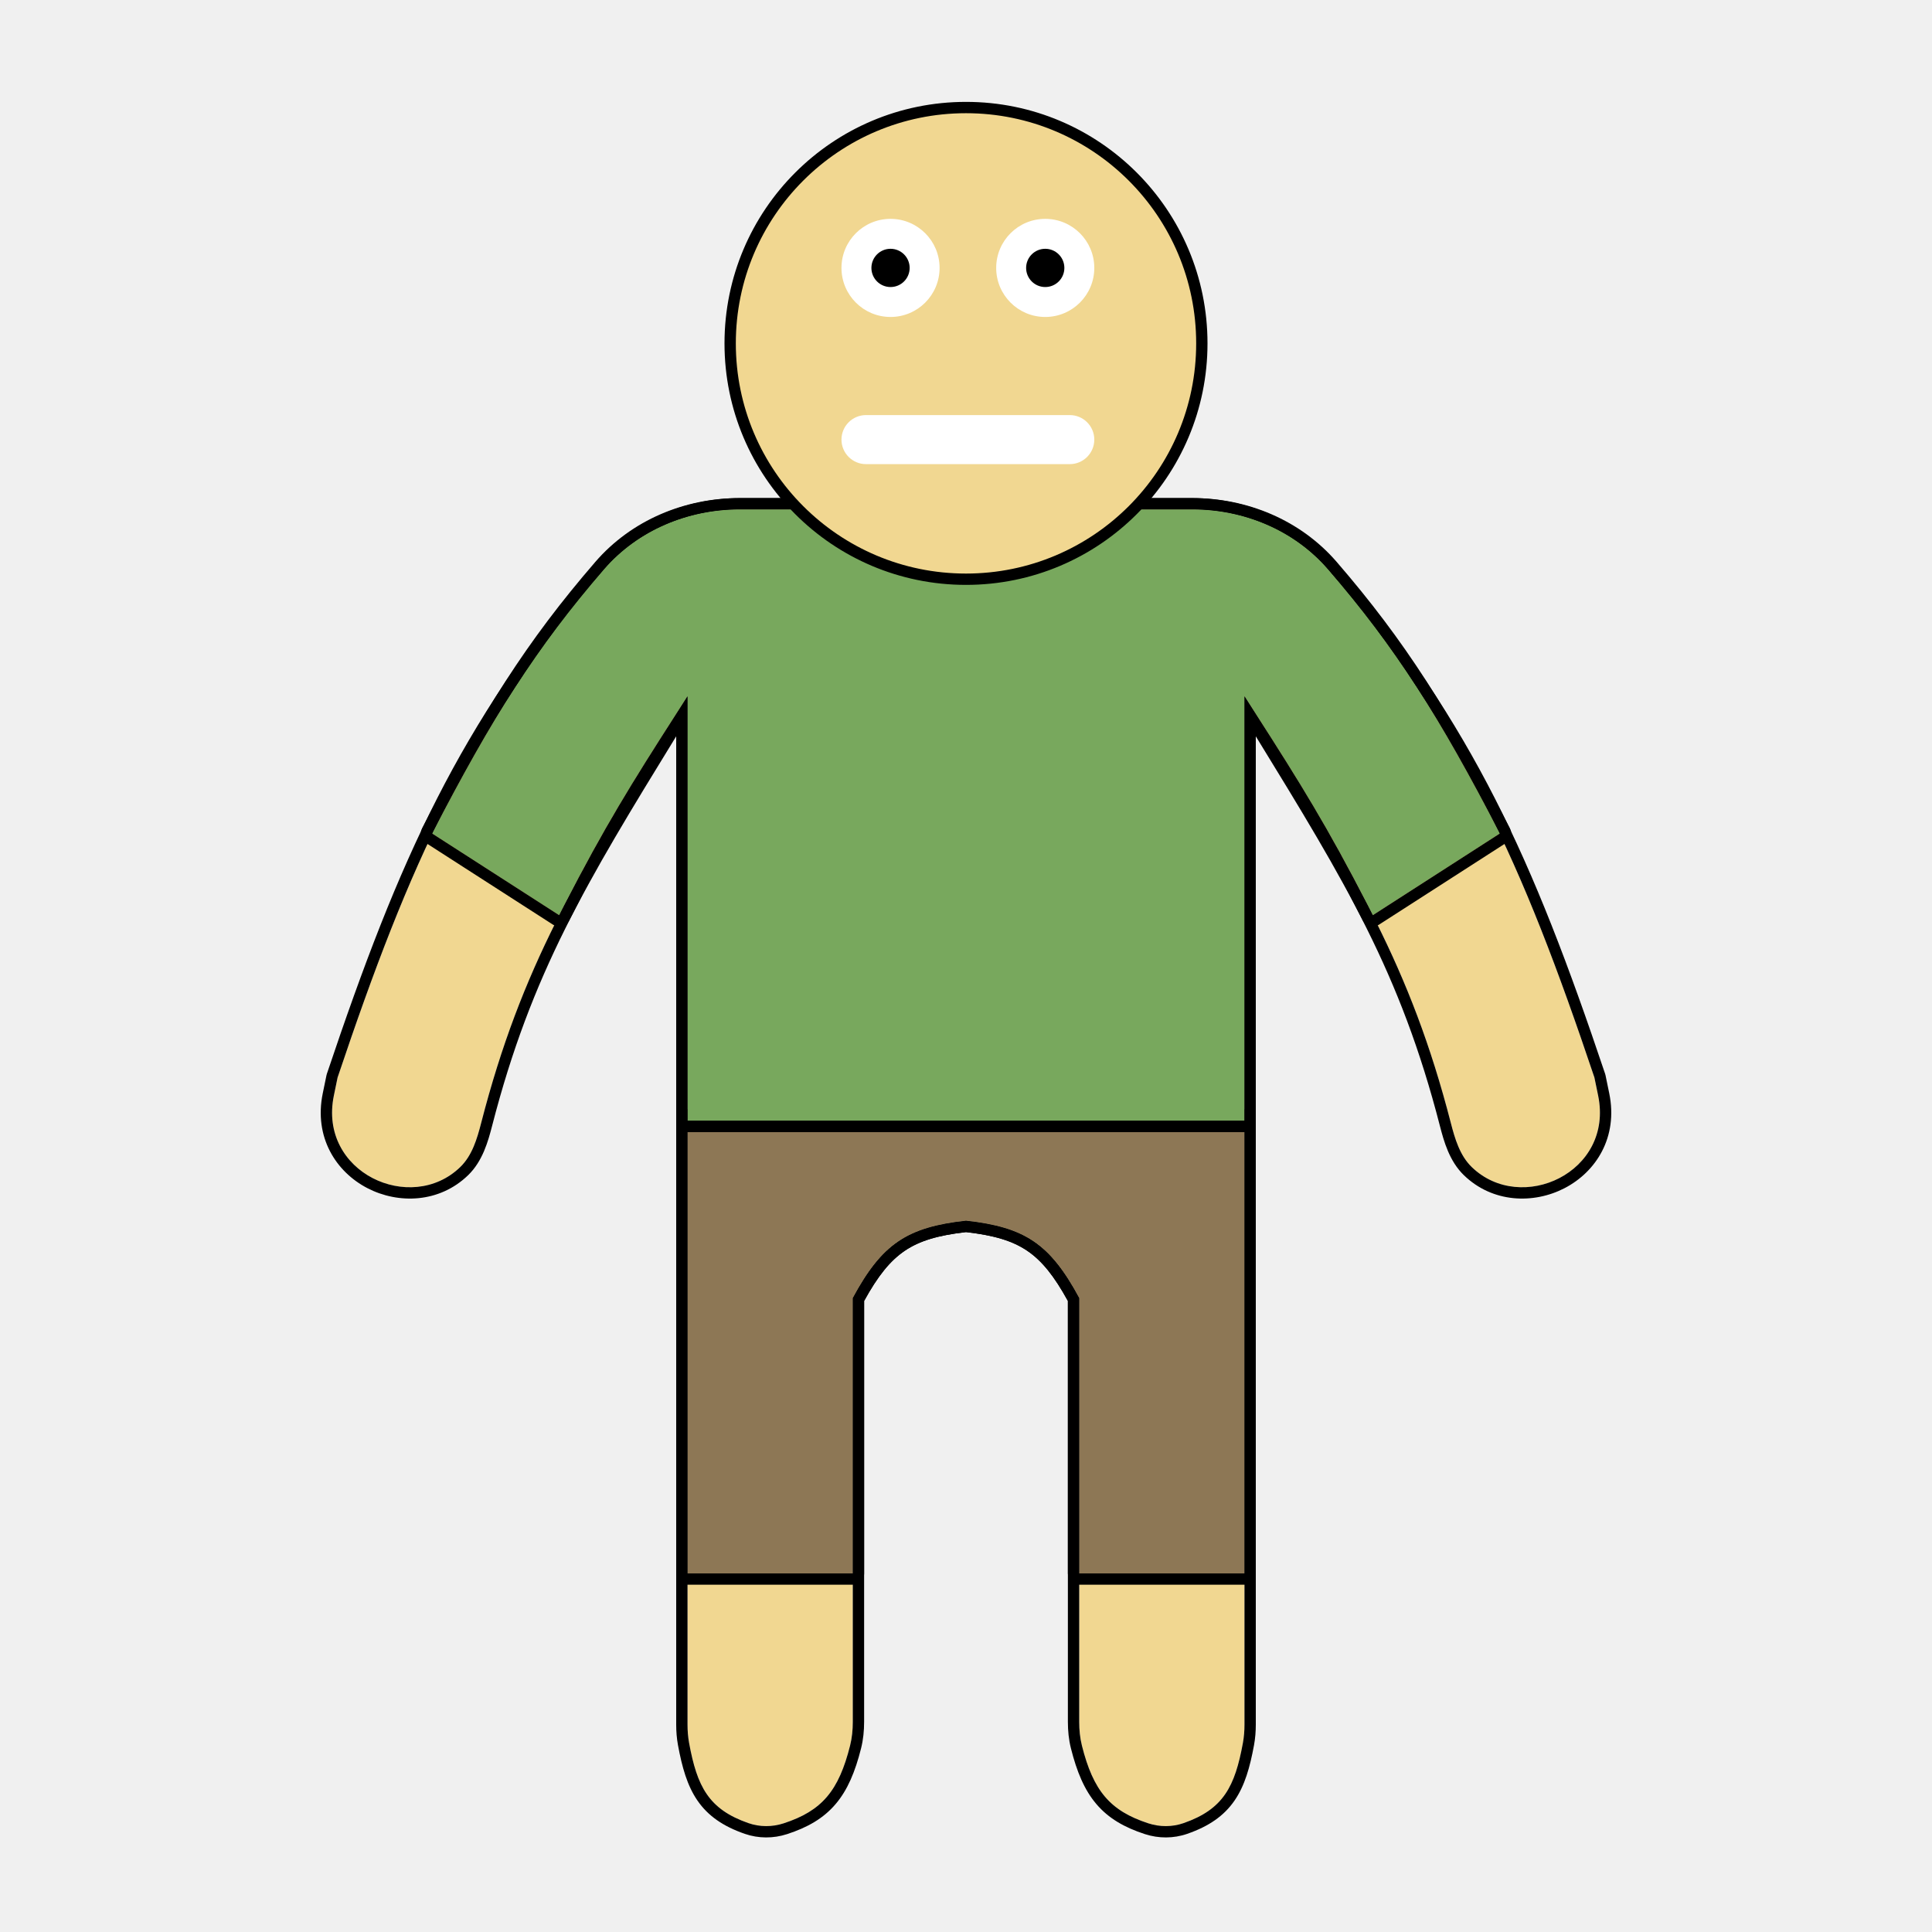
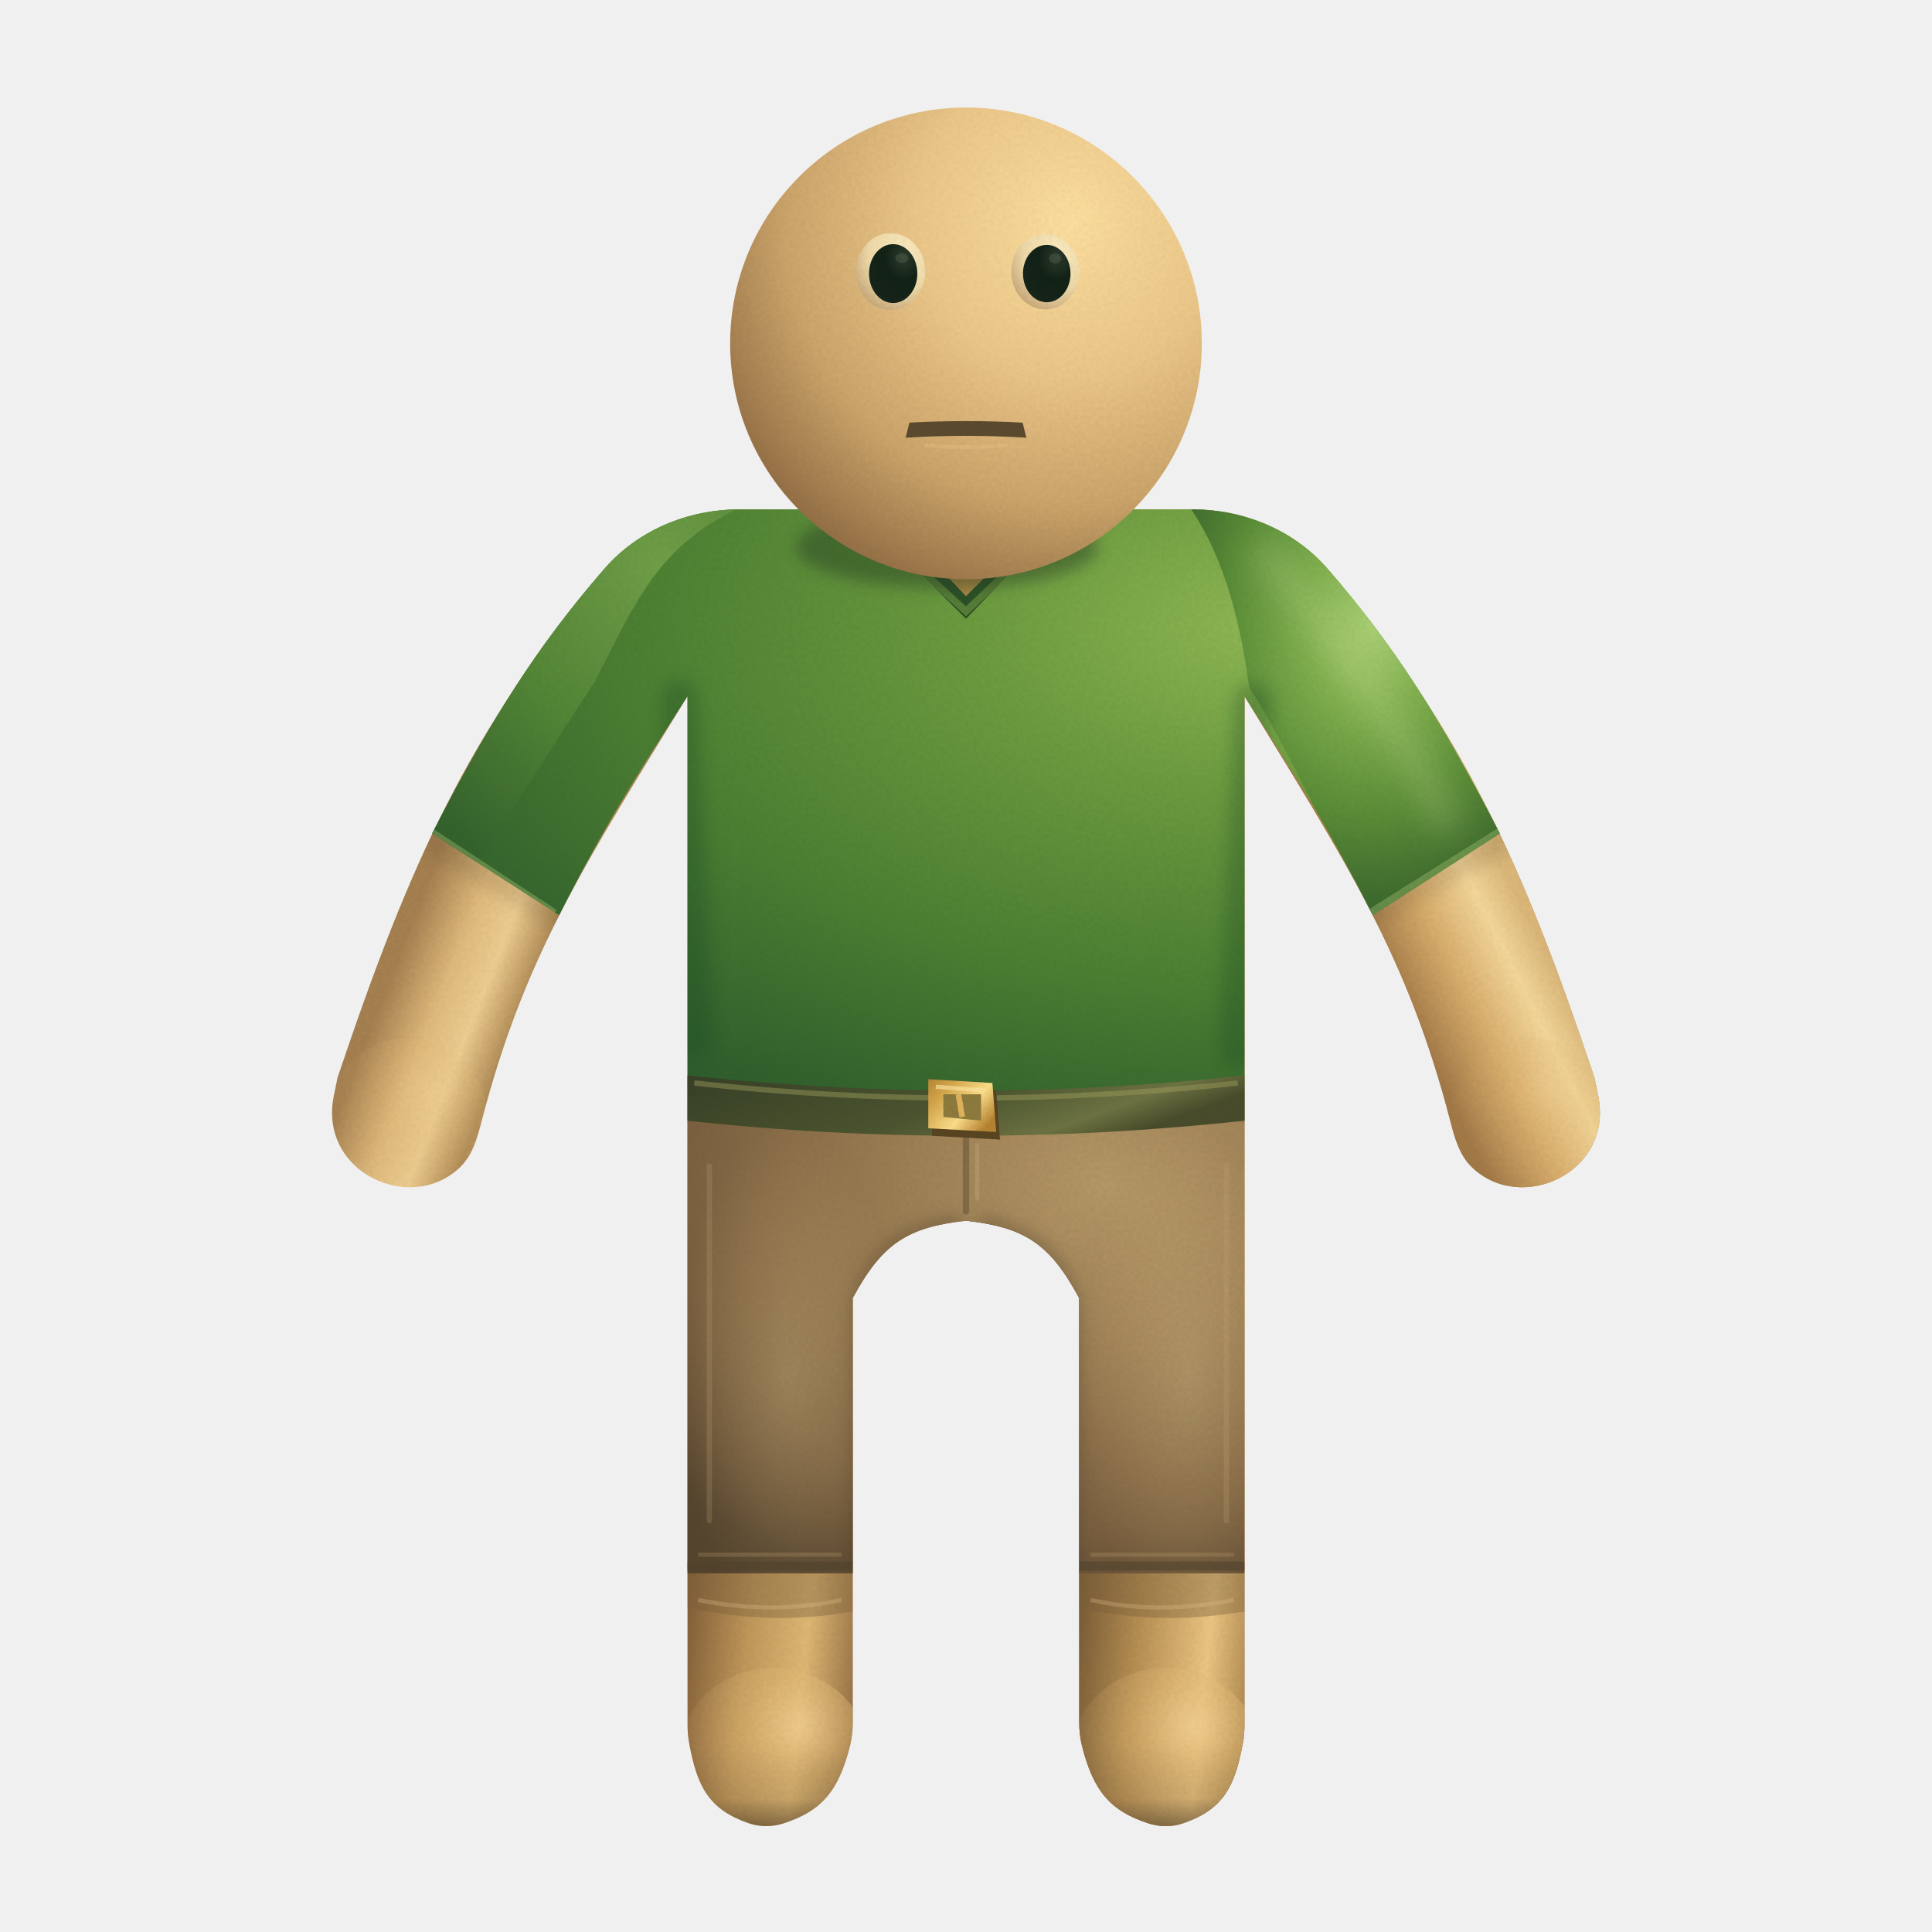
- <svg xmlns="http://www.w3.org/2000/svg" width="512" height="512" viewBox="0 0 512 512" fill="none">
-   <path d="M256 323.5C240.434 325.233 233.781 329.583 226 344V456.325C226 458.436 225.797 460.549 225.283 462.597C222.276 474.567 217.856 479.893 207.651 483.21C204.636 484.189 201.358 484.193 198.364 483.154C187.762 479.476 184.734 473.419 182.621 461.924C182.325 460.316 182.2 458.678 182.2 457.043V297H329.8V457.043C329.8 458.678 329.675 460.316 329.379 461.924C327.266 473.419 324.238 479.476 313.636 483.154C310.642 484.193 307.364 484.189 304.349 483.21C294.144 479.893 289.724 474.567 286.717 462.597C286.203 460.549 286 458.436 286 456.325V344C278.219 329.583 271.566 325.233 256 323.5Z" fill="#F1D791" />
-   <path fill-rule="evenodd" clip-rule="evenodd" d="M182.621 461.924C182.325 460.316 182.2 458.678 182.2 457.043V297H329.8V457.043C329.8 458.678 329.675 460.316 329.379 461.924C327.266 473.419 324.238 479.476 313.636 483.154C310.642 484.193 307.364 484.189 304.349 483.21C294.144 479.893 289.724 474.567 286.717 462.597C286.203 460.549 286 458.436 286 456.325V344C278.219 329.583 271.566 325.233 256 323.5C240.434 325.233 233.781 329.583 226 344V456.325C226 458.436 225.797 460.549 225.283 462.597C222.276 474.567 217.856 479.893 207.651 483.21C204.636 484.189 201.358 484.193 198.364 483.154C187.762 479.476 184.734 473.419 182.621 461.924ZM229 344.764V456.325C229 458.623 228.78 460.99 228.193 463.328C226.639 469.511 224.637 474.345 221.452 478.091C218.226 481.886 214.021 484.294 208.578 486.063C204.965 487.237 201.015 487.25 197.38 485.988C191.647 483.999 187.637 481.24 184.837 477.17C182.115 473.213 180.743 468.298 179.67 462.466C179.337 460.652 179.2 458.83 179.2 457.043V297C179.2 295.343 180.543 294 182.2 294H329.8C331.457 294 332.8 295.343 332.8 297V457.043C332.8 458.83 332.663 460.652 332.33 462.466C331.257 468.298 329.885 473.213 327.163 477.17C324.363 481.24 320.353 483.999 314.62 485.988C310.985 487.25 307.035 487.237 303.422 486.063C297.979 484.294 293.774 481.886 290.548 478.091C287.363 474.345 285.361 469.511 283.807 463.328C283.22 460.99 283 458.623 283 456.325V344.764C279.35 338.121 276.106 334.101 272.236 331.477C268.303 328.81 263.403 327.369 256 326.519C248.597 327.369 243.697 328.81 239.764 331.477C235.894 334.101 232.65 338.121 229 344.764Z" fill="black" />
-   <path d="M256 323.5C240.434 325.233 233.781 329.583 226 344V416.969H182.2V297H329.8V416.969H286V344C278.219 329.583 271.566 325.233 256 323.5Z" fill="#8D7755" />
-   <path fill-rule="evenodd" clip-rule="evenodd" d="M182.2 416.969H226V344C233.781 329.583 240.434 325.233 256 323.5C271.566 325.233 278.219 329.583 286 344V416.969H329.8V297H182.2V416.969ZM283 344.764V416.969C283 418.626 284.343 419.969 286 419.969H329.8C331.457 419.969 332.8 418.626 332.8 416.969V297C332.8 295.343 331.457 294 329.8 294H182.2C180.543 294 179.2 295.343 179.2 297V416.969C179.2 418.626 180.543 419.969 182.2 419.969H226C227.657 419.969 229 418.626 229 416.969V344.764C232.65 338.121 235.894 334.101 239.764 331.477C243.697 328.81 248.597 327.369 256 326.519C263.403 327.369 268.303 328.81 272.236 331.477C276.106 334.101 279.35 338.121 283 344.764Z" fill="black" />
-   <path d="M89.463 285.549C108.84 227.843 124.176 194.365 159.329 151.904C168.388 140.962 182.046 135 196.251 135L315.749 135C329.954 135 343.612 140.962 352.671 151.904C387.824 194.365 403.16 227.843 422.537 285.549L423.524 290.336C427.726 310.725 403.104 321.952 390.031 309.285C386.874 306.226 385.574 301.815 384.476 297.559C373.115 253.505 356.981 228.883 329.8 184.5V297H182.2V184.5C155.019 228.883 138.885 253.505 127.524 297.559C126.426 301.815 125.126 306.226 121.969 309.285C108.896 321.952 84.274 310.725 88.476 290.336L89.463 285.549Z" fill="#F1D791" />
-   <path fill-rule="evenodd" clip-rule="evenodd" d="M86.525 284.943C86.549 284.825 86.581 284.708 86.619 284.594C106.062 226.692 121.545 192.839 157.018 149.99C166.689 138.31 181.22 132 196.251 132L315.749 132C330.78 132 345.312 138.31 354.982 149.99C390.455 192.839 405.938 226.692 425.381 284.594C425.419 284.708 425.451 284.825 425.475 284.943L426.462 289.73C428.866 301.395 422.947 310.555 414.638 314.869C406.432 319.13 395.561 318.821 387.943 311.439C384.1 307.716 382.648 302.485 381.571 298.308C371.128 257.812 356.665 234.007 332.8 195.128V297C332.8 298.657 331.457 300 329.8 300H182.2C180.543 300 179.2 298.657 179.2 297V195.128C155.335 234.007 140.872 257.812 130.429 298.308C129.352 302.485 127.9 307.716 124.057 311.439C116.439 318.821 105.568 319.13 97.362 314.869C89.053 310.555 83.134 301.395 85.538 289.73L86.525 284.943ZM179.2 189.393C180.185 187.788 181.185 186.158 182.2 184.5V297H329.8V184.5C330.816 186.158 331.815 187.788 332.8 189.393C333.423 190.407 334.039 191.411 334.649 192.405C358.931 231.957 373.808 256.19 384.476 297.559C385.574 301.815 386.874 306.226 390.031 309.285C403.104 321.952 427.726 310.725 423.524 290.336L422.537 285.549C403.16 227.843 387.824 194.365 352.671 151.904C343.612 140.962 329.954 135 315.749 135L196.251 135C182.046 135 168.388 140.962 159.329 151.904C124.176 194.365 108.84 227.843 89.463 285.549L88.476 290.336C84.274 310.725 108.896 321.952 121.969 309.285C125.126 306.226 126.426 301.815 127.524 297.559C138.192 256.19 153.069 231.957 177.351 192.405C177.961 191.411 178.577 190.407 179.2 189.393Z" fill="black" />
-   <path d="M182.2 297V184.5C168.218 206.247 160.408 218.458 148.186 242.53L114.525 220.882C130.53 189.977 142.073 171.65 160.05 150.859C169.009 140.498 182.254 135 195.951 135L316.049 135C329.746 135 342.991 140.498 351.95 150.859C369.927 171.65 381.47 189.977 397.475 220.882L363.814 242.53C351.592 218.458 343.782 206.247 329.8 184.5V297H256H182.2Z" fill="#78A85D" />
-   <path fill-rule="evenodd" clip-rule="evenodd" d="M362.444 239.844C351.87 219.232 344.462 207.34 332.8 189.169C331.831 187.659 330.832 186.106 329.8 184.5V297H182.2V184.5C181.168 186.106 180.169 187.659 179.2 189.169C167.538 207.34 160.13 219.232 149.556 239.844C149.105 240.723 148.649 241.618 148.186 242.53L114.525 220.882C130.53 189.977 142.073 171.65 160.05 150.859C169.009 140.498 182.254 135 195.951 135L316.049 135C329.746 135 342.991 140.498 351.95 150.859C369.927 171.65 381.47 189.977 397.475 220.882L363.814 242.53C363.351 241.618 362.895 240.723 362.444 239.844ZM179.2 194.731C168.504 211.466 161.313 223.302 150.861 243.888C150.477 244.645 149.79 245.203 148.971 245.425C148.152 245.647 147.277 245.512 146.563 245.053L112.902 223.406C111.6 222.568 111.149 220.878 111.861 219.503C127.93 188.474 139.597 169.926 157.781 148.897C167.363 137.815 181.468 132 195.951 132L316.049 132C330.532 132 344.637 137.815 354.219 148.897C372.403 169.926 384.07 188.474 400.139 219.503C400.851 220.878 400.4 222.568 399.098 223.406L365.437 245.053C364.723 245.512 363.848 245.647 363.029 245.425C362.21 245.203 361.523 244.645 361.139 243.888C350.687 223.302 343.496 211.466 332.8 194.731V297C332.8 298.657 331.457 300 329.8 300H182.2C180.543 300 179.2 298.657 179.2 297V194.731Z" fill="black" />
-   <circle cx="256" cy="91" r="62.5" fill="#F1D791" stroke="black" stroke-width="3" />
-   <circle cx="236" cy="71" r="13" fill="white" />
-   <circle cx="277" cy="71" r="13" fill="white" />
-   <rect x="223" y="110" width="67" height="13" rx="6.5" fill="white" />
-   <circle cx="236" cy="71" r="5.068" fill="black" />
-   <circle cx="277" cy="71" r="5.068" fill="black" />
+ <svg xmlns="http://www.w3.org/2000/svg" width="512" height="512" viewBox="0 0 512 512" fill="none" role="img" aria-labelledby="noob-title noob-desc">
+   <defs>
+     <clipPath id="noob-legs-clip">
+       <path d="M256 323.5C240.434 325.233 233.781 329.583 226 344V456.325C226 458.436 225.797 460.549 225.283 462.597C222.276 474.567 217.856 479.893 207.651 483.21C204.636 484.189 201.358 484.193 198.364 483.154C187.762 479.476 184.734 473.419 182.621 461.924C182.325 460.316 182.2 458.678 182.2 457.043V297H329.8V457.043C329.8 458.678 329.675 460.316 329.379 461.924C327.266 473.419 324.238 479.476 313.636 483.154C310.642 484.193 307.364 484.189 304.349 483.21C294.144 479.893 289.724 474.567 286.717 462.597C286.203 460.549 286 458.436 286 456.325V344C278.219 329.583 271.566 325.233 256 323.5Z" />
+     </clipPath>
+     <clipPath id="noob-pants-clip">
+       <path d="M256 323.5C240.434 325.233 233.781 329.583 226 344V416.969H182.2V297H329.8V416.969H286V344C278.219 329.583 271.566 325.233 256 323.5Z" />
+     </clipPath>
+     <clipPath id="noob-arms-clip">
+       <path d="M89.463 285.549C108.84 227.843 124.176 194.365 159.329 151.904C168.388 140.962 182.046 135 196.251 135L315.749 135C329.954 135 343.612 140.962 352.671 151.904C387.824 194.365 403.16 227.843 422.537 285.549L423.524 290.336C427.726 310.725 403.104 321.952 390.031 309.285C386.874 306.226 385.574 301.815 384.476 297.559C373.115 253.505 356.981 228.883 329.8 184.5V297H182.2V184.5C155.019 228.883 138.885 253.505 127.524 297.559C126.426 301.815 125.126 306.226 121.969 309.285C108.896 321.952 84.274 310.725 88.476 290.336L89.463 285.549Z" />
+     </clipPath>
+     <clipPath id="noob-shirt-clip">
+       <path d="M182.2 297V184.5C168.218 206.247 160.408 218.458 148.186 242.53L114.525 220.882C130.53 189.977 142.073 171.65 160.05 150.859C169.009 140.498 182.254 135 195.951 135L316.049 135C329.746 135 342.991 140.498 351.95 150.859C369.927 171.65 381.47 189.977 397.475 220.882L363.814 242.53C351.592 218.458 343.782 206.247 329.8 184.5V297H256H182.2Z" />
+     </clipPath>
+     <radialGradient id="noob-skin" cx="72%" cy="24%" r="86%">
+       <stop stop-color="#ffe1a0" />
+       <stop offset=".38" stop-color="#edc88a" />
+       <stop offset=".7" stop-color="#cda66c" />
+       <stop offset="1" stop-color="#916c43" />
+     </radialGradient>
+     <radialGradient id="noob-palm" cx="66%" cy="31%" r="80%">
+       <stop stop-color="#f7d99b" />
+       <stop offset=".5" stop-color="#deb97b" />
+       <stop offset="1" stop-color="#967142" />
+     </radialGradient>
+     <linearGradient id="noob-left-arm" gradientUnits="userSpaceOnUse" x1="105" y1="255" x2="138" y2="268">
+       <stop stop-color="#a78151" />
+       <stop offset=".4" stop-color="#e1bc7e" />
+       <stop offset=".69" stop-color="#f0cf92" />
+       <stop offset="1" stop-color="#b28d58" />
+     </linearGradient>
+     <linearGradient id="noob-right-arm" gradientUnits="userSpaceOnUse" x1="373" y1="269" x2="409" y2="251">
+       <stop stop-color="#a47a48" />
+       <stop offset=".4" stop-color="#d9ae6d" />
+       <stop offset=".76" stop-color="#f6d99b" />
+       <stop offset="1" stop-color="#ddb97b" />
+     </linearGradient>
+     <radialGradient id="noob-shirt-paint" cx="78%" cy="19%" r="99%">
+       <stop stop-color="#90b955" />
+       <stop offset=".28" stop-color="#6c9c40" />
+       <stop offset=".6" stop-color="#4c8033" />
+       <stop offset="1" stop-color="#28552b" />
+     </radialGradient>
+     <radialGradient id="noob-sleeve-left" cx="76%" cy="15%" r="110%">
+       <stop stop-color="#71a049" />
+       <stop offset=".46" stop-color="#548737" />
+       <stop offset="1" stop-color="#2d5b2b" />
+     </radialGradient>
+     <radialGradient id="noob-sleeve-right" cx="57%" cy="29%" r="75%">
+       <stop stop-color="#acd176" />
+       <stop offset=".27" stop-color="#82b250" />
+       <stop offset=".6" stop-color="#5b8e38" />
+       <stop offset="1" stop-color="#305b2a" />
+     </radialGradient>
+     <radialGradient id="noob-pants-paint" cx="75%" cy="14%" r="101%">
+       <stop stop-color="#b69968" />
+       <stop offset=".36" stop-color="#9e8055" />
+       <stop offset=".76" stop-color="#7b6040" />
+       <stop offset="1" stop-color="#56452f" />
+     </radialGradient>
+     <radialGradient id="noob-cloth-light">
+       <stop stop-color="#ead19a" stop-opacity=".29" />
+       <stop offset=".55" stop-color="#dfc187" stop-opacity=".15" />
+       <stop offset="1" stop-color="#d7b780" stop-opacity="0" />
+     </radialGradient>
+     <linearGradient id="noob-boot-left" gradientUnits="userSpaceOnUse" x1="181" y1="440" x2="228" y2="445">
+       <stop stop-color="#86623a" />
+       <stop offset=".35" stop-color="#c2995c" />
+       <stop offset=".68" stop-color="#e0b976" />
+       <stop offset="1" stop-color="#957044" />
+     </linearGradient>
+     <linearGradient id="noob-boot-right" gradientUnits="userSpaceOnUse" x1="284" y1="440" x2="332" y2="445">
+       <stop stop-color="#795c36" />
+       <stop offset=".35" stop-color="#b89054" />
+       <stop offset=".74" stop-color="#edc784" />
+       <stop offset="1" stop-color="#ae884e" />
+     </linearGradient>
+     <linearGradient id="noob-sole-shadow" gradientUnits="userSpaceOnUse" x1="0" y1="462" x2="0" y2="485">
+       <stop stop-color="#493a24" stop-opacity="0" />
+       <stop offset=".64" stop-color="#493a24" stop-opacity=".14" />
+       <stop offset="1" stop-color="#493a24" stop-opacity=".66" />
+     </linearGradient>
+     <radialGradient id="noob-boot-toe" cx="64%" cy="33%" r="68%">
+       <stop stop-color="#f5d294" stop-opacity=".75" />
+       <stop offset=".44" stop-color="#e4bd78" stop-opacity=".4" />
+       <stop offset="1" stop-color="#d9b073" stop-opacity="0" />
+     </radialGradient>
+     <linearGradient id="noob-belt-paint" x1="0" y1="0" x2="1" y2=".3">
+       <stop stop-color="#384027" />
+       <stop offset=".57" stop-color="#4c5630" />
+       <stop offset=".85" stop-color="#6e7443" />
+       <stop offset="1" stop-color="#494d2c" />
+     </linearGradient>
+     <linearGradient id="noob-buckle-paint" x1="0" y1="0" x2="1" y2=".7">
+       <stop stop-color="#b78937" />
+       <stop offset=".25" stop-color="#d5a64b" />
+       <stop offset=".66" stop-color="#ffe08a" />
+       <stop offset="1" stop-color="#b88432" />
+     </linearGradient>
+     <radialGradient id="noob-eye-rim" cx="66%" cy="28%" r="80%">
+       <stop stop-color="#fff0c5" />
+       <stop offset=".6" stop-color="#f1dbaa" />
+       <stop offset="1" stop-color="#c7a777" />
+     </radialGradient>
+     <radialGradient id="noob-eye-paint" cx="72%" cy="22%" r="85%">
+       <stop stop-color="#2e3c2e" />
+       <stop offset=".47" stop-color="#122217" />
+       <stop offset="1" stop-color="#17251b" />
+     </radialGradient>
+     <filter id="noob-soft" x="-.3" y="-.3" width="1.6" height="1.6">
+       <feGaussianBlur stdDeviation="2" />
+     </filter>
+     <filter id="noob-light-soft" x="-.6" y="-.6" width="2.2" height="2.2">
+       <feGaussianBlur stdDeviation="4" />
+     </filter>
+     <filter id="noob-painted" x="-.02" y="-.02" width="1.04" height="1.04" color-interpolation-filters="sRGB">
+       <feTurbulence type="fractalNoise" baseFrequency=".9" numOctaves="3" seed="17" result="noise" />
+       <feColorMatrix in="noise" type="matrix" values="0 0 0 0 .23 0 0 0 0 .19 0 0 0 0 .11 0 0 0 .065 0" result="grain" />
+       <feComposite in="grain" in2="SourceGraphic" operator="in" result="clippedGrain" />
+       <feBlend in="SourceGraphic" in2="clippedGrain" mode="multiply" />
+     </filter>
+   </defs>
+   <g id="noob-character" filter="url(#noob-painted)">
+     <g id="noob-boots" clip-path="url(#noob-legs-clip)">
+       <path id="noob-original-legs-silhouette" d="M256 323.5C240.434 325.233 233.781 329.583 226 344V456.325C226 458.436 225.797 460.549 225.283 462.597C222.276 474.567 217.856 479.893 207.651 483.21C204.636 484.189 201.358 484.193 198.364 483.154C187.762 479.476 184.734 473.419 182.621 461.924C182.325 460.316 182.2 458.678 182.2 457.043V297H329.8V457.043C329.8 458.678 329.675 460.316 329.379 461.924C327.266 473.419 324.238 479.476 313.636 483.154C310.642 484.193 307.364 484.189 304.349 483.21C294.144 479.893 289.724 474.567 286.717 462.597C286.203 460.549 286 458.436 286 456.325V344C278.219 329.583 271.566 325.233 256 323.5Z" fill="url(#noob-boot-left)" />
+       <path d="M255 295 H332 V486 H255Z" fill="url(#noob-boot-right)" />
+       <path d="M182 417 H226 V427 Q205 431 182 426Z M286 417 H330 V427 Q307 431 286 426Z" fill="#7e623c" opacity=".4" />
+       <path d="M185 424 Q205 428 223 424 M289 424 Q307 428 327 424" fill="none" stroke="#edc992" stroke-width="1.1" opacity=".28" />
+       <ellipse cx="205" cy="465" rx="25" ry="23" fill="url(#noob-boot-toe)" />
+       <ellipse cx="309" cy="465" rx="25" ry="23" fill="url(#noob-boot-toe)" />
+       <path d="M180 452 H334 V486 H180Z" fill="url(#noob-sole-shadow)" />
+     </g>
+     <g id="noob-pants" clip-path="url(#noob-pants-clip)">
+       <path id="noob-original-pants-silhouette" d="M256 323.5C240.434 325.233 233.781 329.583 226 344V416.969H182.2V297H329.8V416.969H286V344C278.219 329.583 271.566 325.233 256 323.5Z" fill="url(#noob-pants-paint)" />
+       <ellipse cx="209" cy="365" rx="30" ry="66" fill="url(#noob-cloth-light)" />
+       <ellipse cx="315" cy="365" rx="29" ry="66" fill="url(#noob-cloth-light)" />
+       <path d="M255 325 Q234 327 229 346 L229 415 M259 325 Q280 329 283 346 L283 416" fill="none" stroke="#3f3527" stroke-width="7" opacity=".27" filter="url(#noob-soft)" />
+       <path d="M256 302 L256 321" fill="none" stroke="#5d4c32" stroke-width="1.7" stroke-linecap="round" opacity=".45" />
+       <path d="M259 303 L259 318" fill="none" stroke="#dac193" stroke-width="1.1" opacity=".24" />
+       <path d="M188 309 L188 403 M325 309 L325 403" fill="none" stroke="#c5a876" stroke-width="1.4" stroke-linecap="round" opacity=".23" />
+       <path d="M182 415 H226 M286 415 H330" fill="none" stroke="#4e412d" stroke-width="2.4" opacity=".55" />
+       <path d="M185 412 H223 M289 412 H327" fill="none" stroke="#d0ae7c" stroke-width="1.1" opacity=".23" />
+     </g>
+     <g id="noob-arms" clip-path="url(#noob-arms-clip)">
+       <path id="noob-original-arms-silhouette" d="M89.463 285.549C108.84 227.843 124.176 194.365 159.329 151.904C168.388 140.962 182.046 135 196.251 135L315.749 135C329.954 135 343.612 140.962 352.671 151.904C387.824 194.365 403.16 227.843 422.537 285.549L423.524 290.336C427.726 310.725 403.104 321.952 390.031 309.285C386.874 306.226 385.574 301.815 384.476 297.559C373.115 253.505 356.981 228.883 329.8 184.5V297H182.2V184.5C155.019 228.883 138.885 253.505 127.524 297.559C126.426 301.815 125.126 306.226 121.969 309.285C108.896 321.952 84.274 310.725 88.476 290.336L89.463 285.549Z" fill="url(#noob-left-arm)" />
+       <path d="M256 130 H428 V320 H256Z" fill="url(#noob-right-arm)" />
+       <path d="M110 220 L150 244 M361 244 L404 219" fill="none" stroke="#5e482d" stroke-width="7" opacity=".17" filter="url(#noob-soft)" />
+       <ellipse cx="108" cy="296" rx="21" ry="21" fill="url(#noob-boot-toe)" opacity=".4" />
+       <ellipse cx="405" cy="296" rx="20" ry="21" fill="url(#noob-boot-toe)" opacity=".42" />
+     </g>
+     <g id="noob-shirt" clip-path="url(#noob-shirt-clip)">
+       <path id="noob-original-shirt-silhouette" d="M182.2 297V184.5C168.218 206.247 160.408 218.458 148.186 242.53L114.525 220.882C130.53 189.977 142.073 171.65 160.05 150.859C169.009 140.498 182.254 135 195.951 135L316.049 135C329.746 135 342.991 140.498 351.95 150.859C369.927 171.65 381.47 189.977 397.475 220.882L363.814 242.53C351.592 218.458 343.782 206.247 329.8 184.5V297H256H182.2Z" fill="url(#noob-shirt-paint)" />
+       <path d="M195 135 C175 145 169 158 158 180 L125 231 L110 227 L134 184 L159 149 Q174 133 195 135Z" fill="url(#noob-sleeve-left)" />
+       <path d="M315 134 Q340 130 358 155 Q380 181 401 223 L363 245 Q343 201 331 182 Q327 151 315 134Z" fill="url(#noob-sleeve-right)" />
+       <path d="M335 147 Q362 176 383 217" fill="none" stroke="#d4e5a0" stroke-width="7" stroke-linecap="round" opacity=".25" filter="url(#noob-light-soft)" />
+       <path d="M180 185 L184 275 M332 186 L328 278" fill="none" stroke="#174523" stroke-width="10" stroke-linecap="round" opacity=".28" filter="url(#noob-soft)" />
+       <path d="M195 188 Q193 238 195 278" fill="none" stroke="#bdd087" stroke-width="6" stroke-linecap="round" opacity=".1" filter="url(#noob-light-soft)" />
+       <path d="M112 219 L147 242 M363 242 L398 220" fill="none" stroke="#a5c273" stroke-width="2" opacity=".4" />
+       <path d="M230 138 Q255 129 281 138 L256 164Z" fill="#2d5228" />
+       <path d="M239 140 Q255 137 273 141 L256 158Z" fill="#b08b48" />
+       <path d="M232 140 L256 162 L278 141" fill="none" stroke="#8bb34e" stroke-width="1.9" opacity=".45" />
+       <ellipse cx="251" cy="145" rx="40" ry="11" fill="#253e24" opacity=".45" filter="url(#noob-soft)" />
+     </g>
+     <g id="noob-belt">
+       <path d="M182.2 285 Q256 293 329.8 285 V297 Q256 305 182.2 297Z" fill="url(#noob-belt-paint)" />
+       <path d="M184 287 Q256 295 328 287" fill="none" stroke="#a1a260" stroke-width="1.4" opacity=".45" />
+       <path d="M247 288 L264 289 L265 302 L247 301Z" fill="#594522" />
+       <path d="M246 286 L263 287 L264 300 L246 299Z" fill="url(#noob-buckle-paint)" />
+       <path d="M250 290 L260 290 L260 297 L250 296Z" fill="#8f7c3e" />
+       <path d="M254 290 L255 296" stroke="#e1b55d" stroke-width="1.5" />
+       <path d="M248 288 L261 289" stroke="#ffe7a0" stroke-width="1.1" opacity=".66" />
+     </g>
+     <g id="noob-head">
+       <circle id="noob-original-head-silhouette" cx="256" cy="91" r="62.5" fill="url(#noob-skin)" />
+       <ellipse cx="236" cy="72" rx="9.2" ry="10.2" fill="url(#noob-eye-rim)" />
+       <ellipse cx="277" cy="72" rx="9" ry="10" fill="url(#noob-eye-rim)" />
+       <ellipse cx="236.7" cy="72.5" rx="6.4" ry="7.8" fill="url(#noob-eye-paint)" />
+       <ellipse cx="277.4" cy="72.5" rx="6.3" ry="7.6" fill="url(#noob-eye-paint)" />
+       <ellipse cx="239" cy="68.4" rx="1.7" ry="1.3" fill="#8a9575" opacity=".2" />
+       <ellipse cx="279.6" cy="68.5" rx="1.6" ry="1.3" fill="#8a9575" opacity=".2" />
+       <path d="M241 112 Q256 111.2 271 112 L272 116 Q256 115 240 116Z" fill="#5c4b2f" />
+       <path d="M245 118 Q256 119 267 118" fill="none" stroke="#eecb89" stroke-width="1" opacity=".3" />
+     </g>
+   </g>
</svg>
